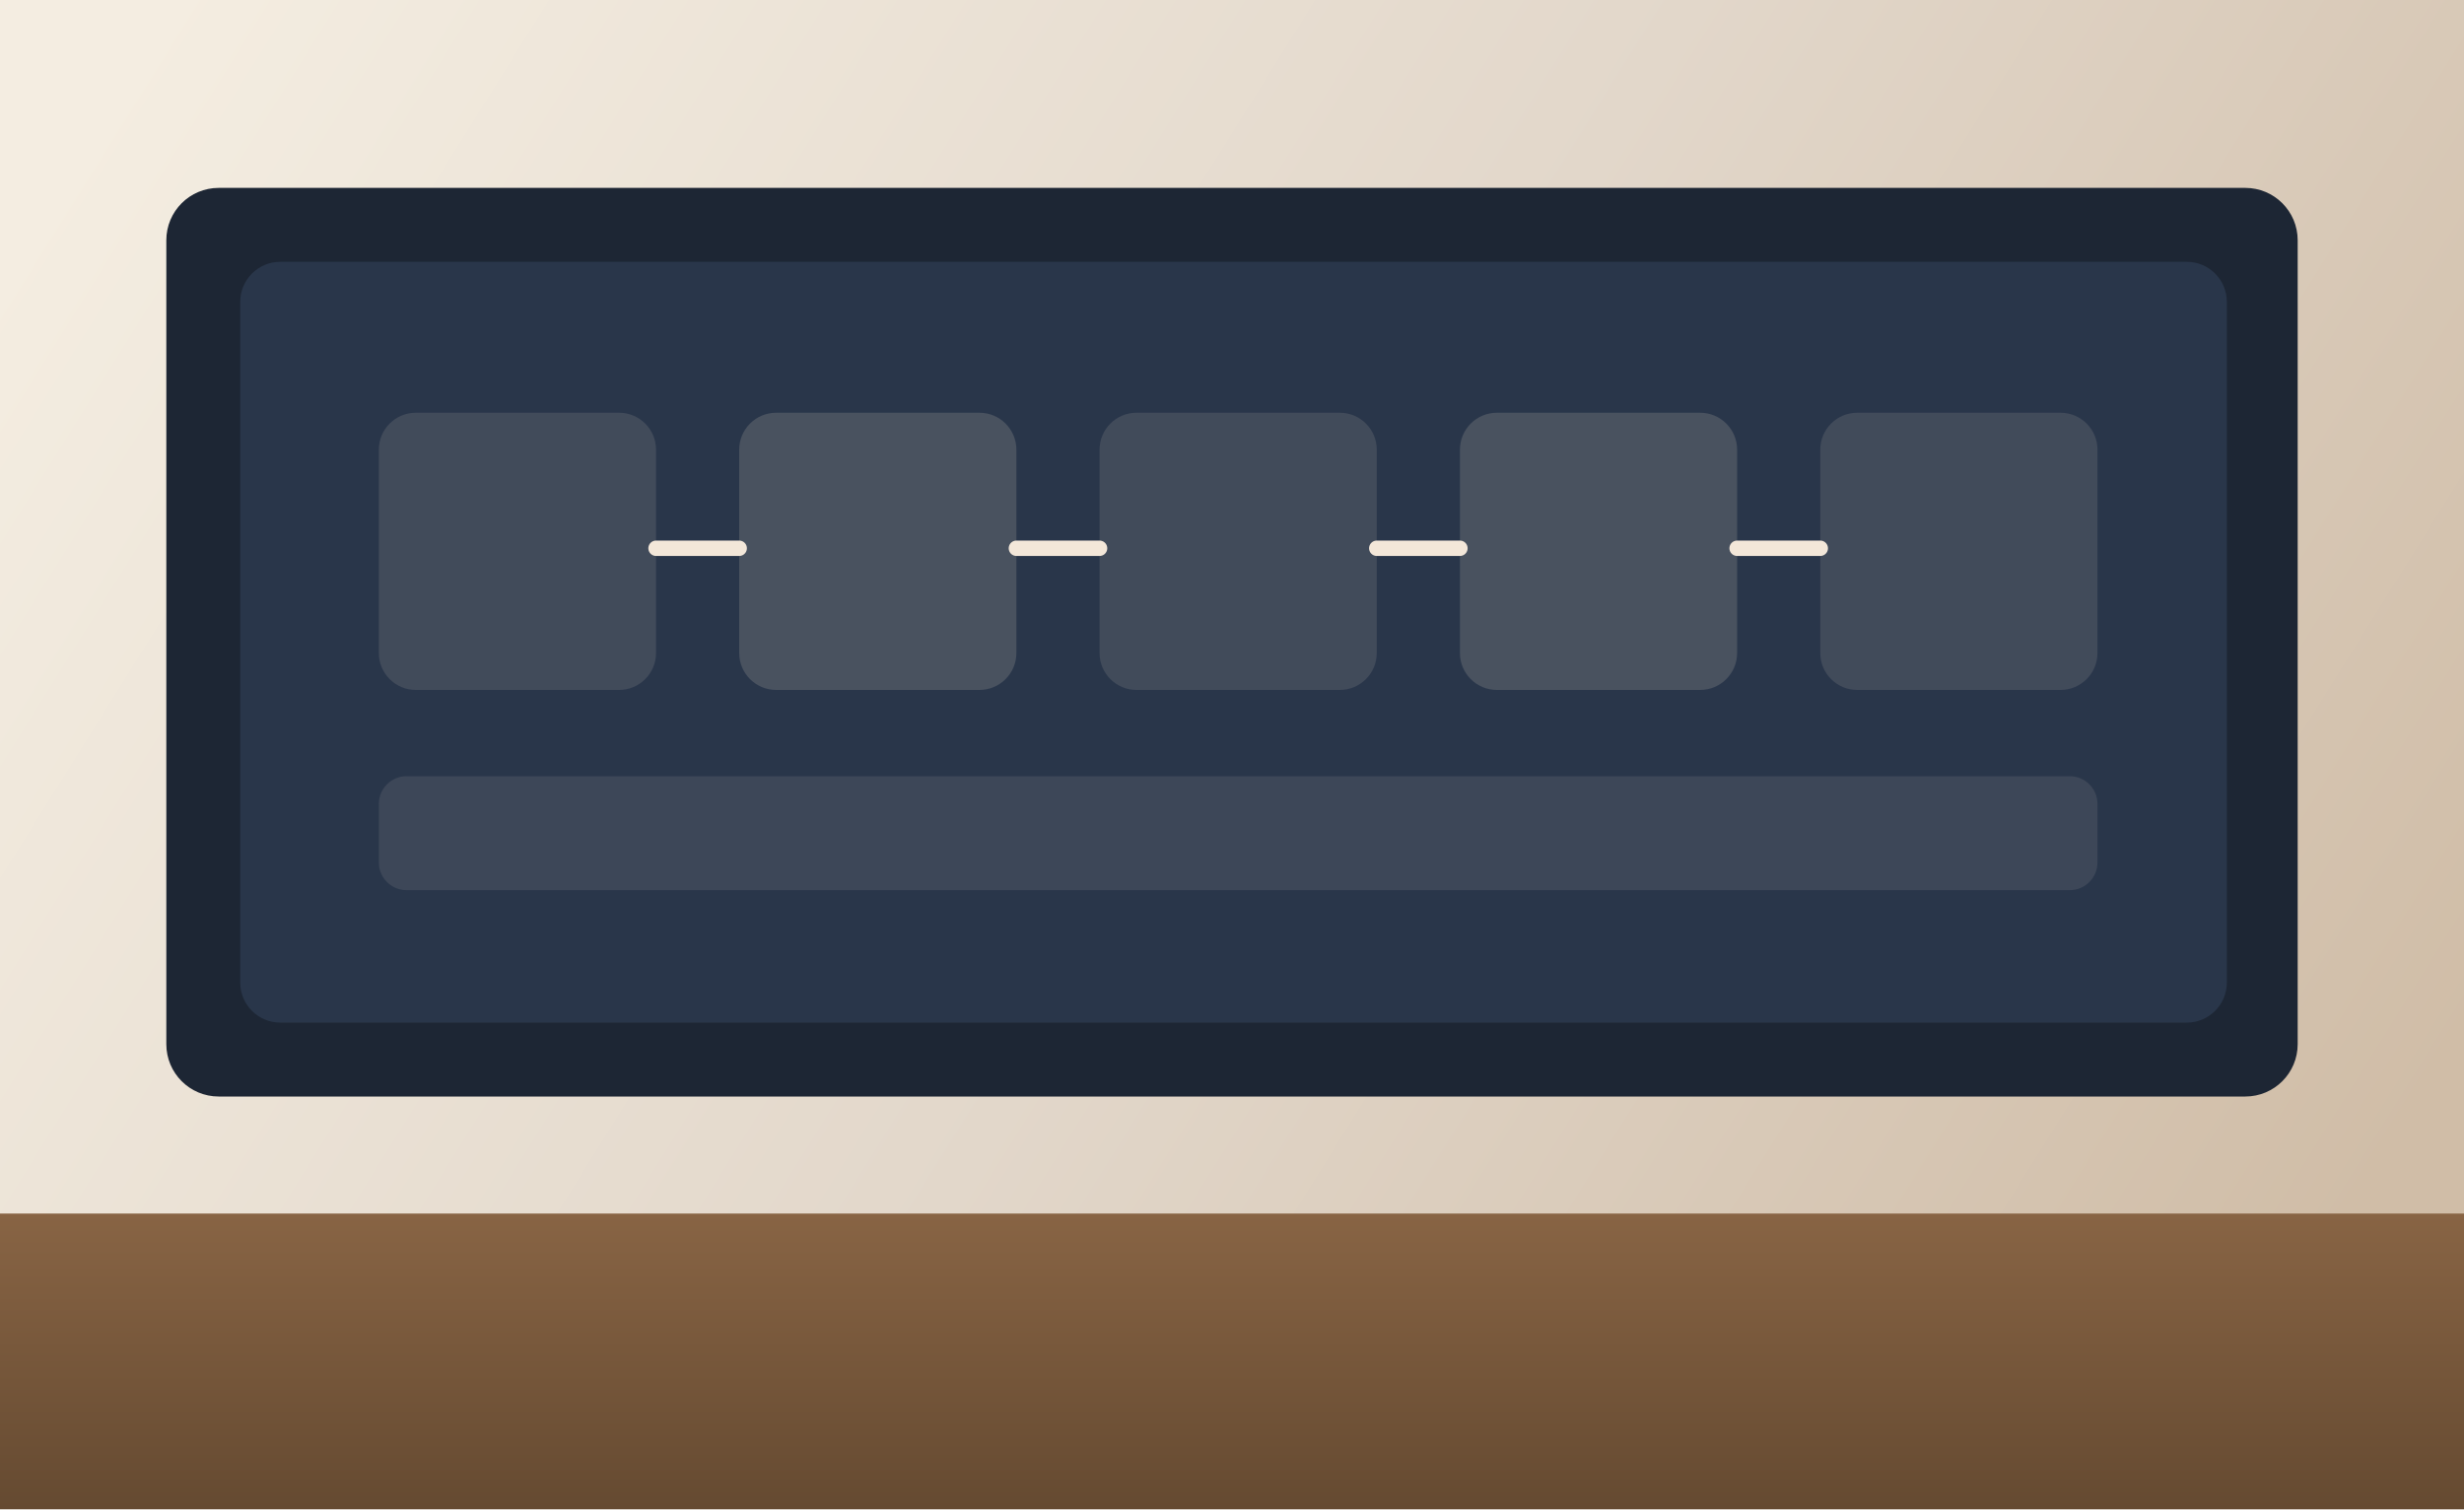
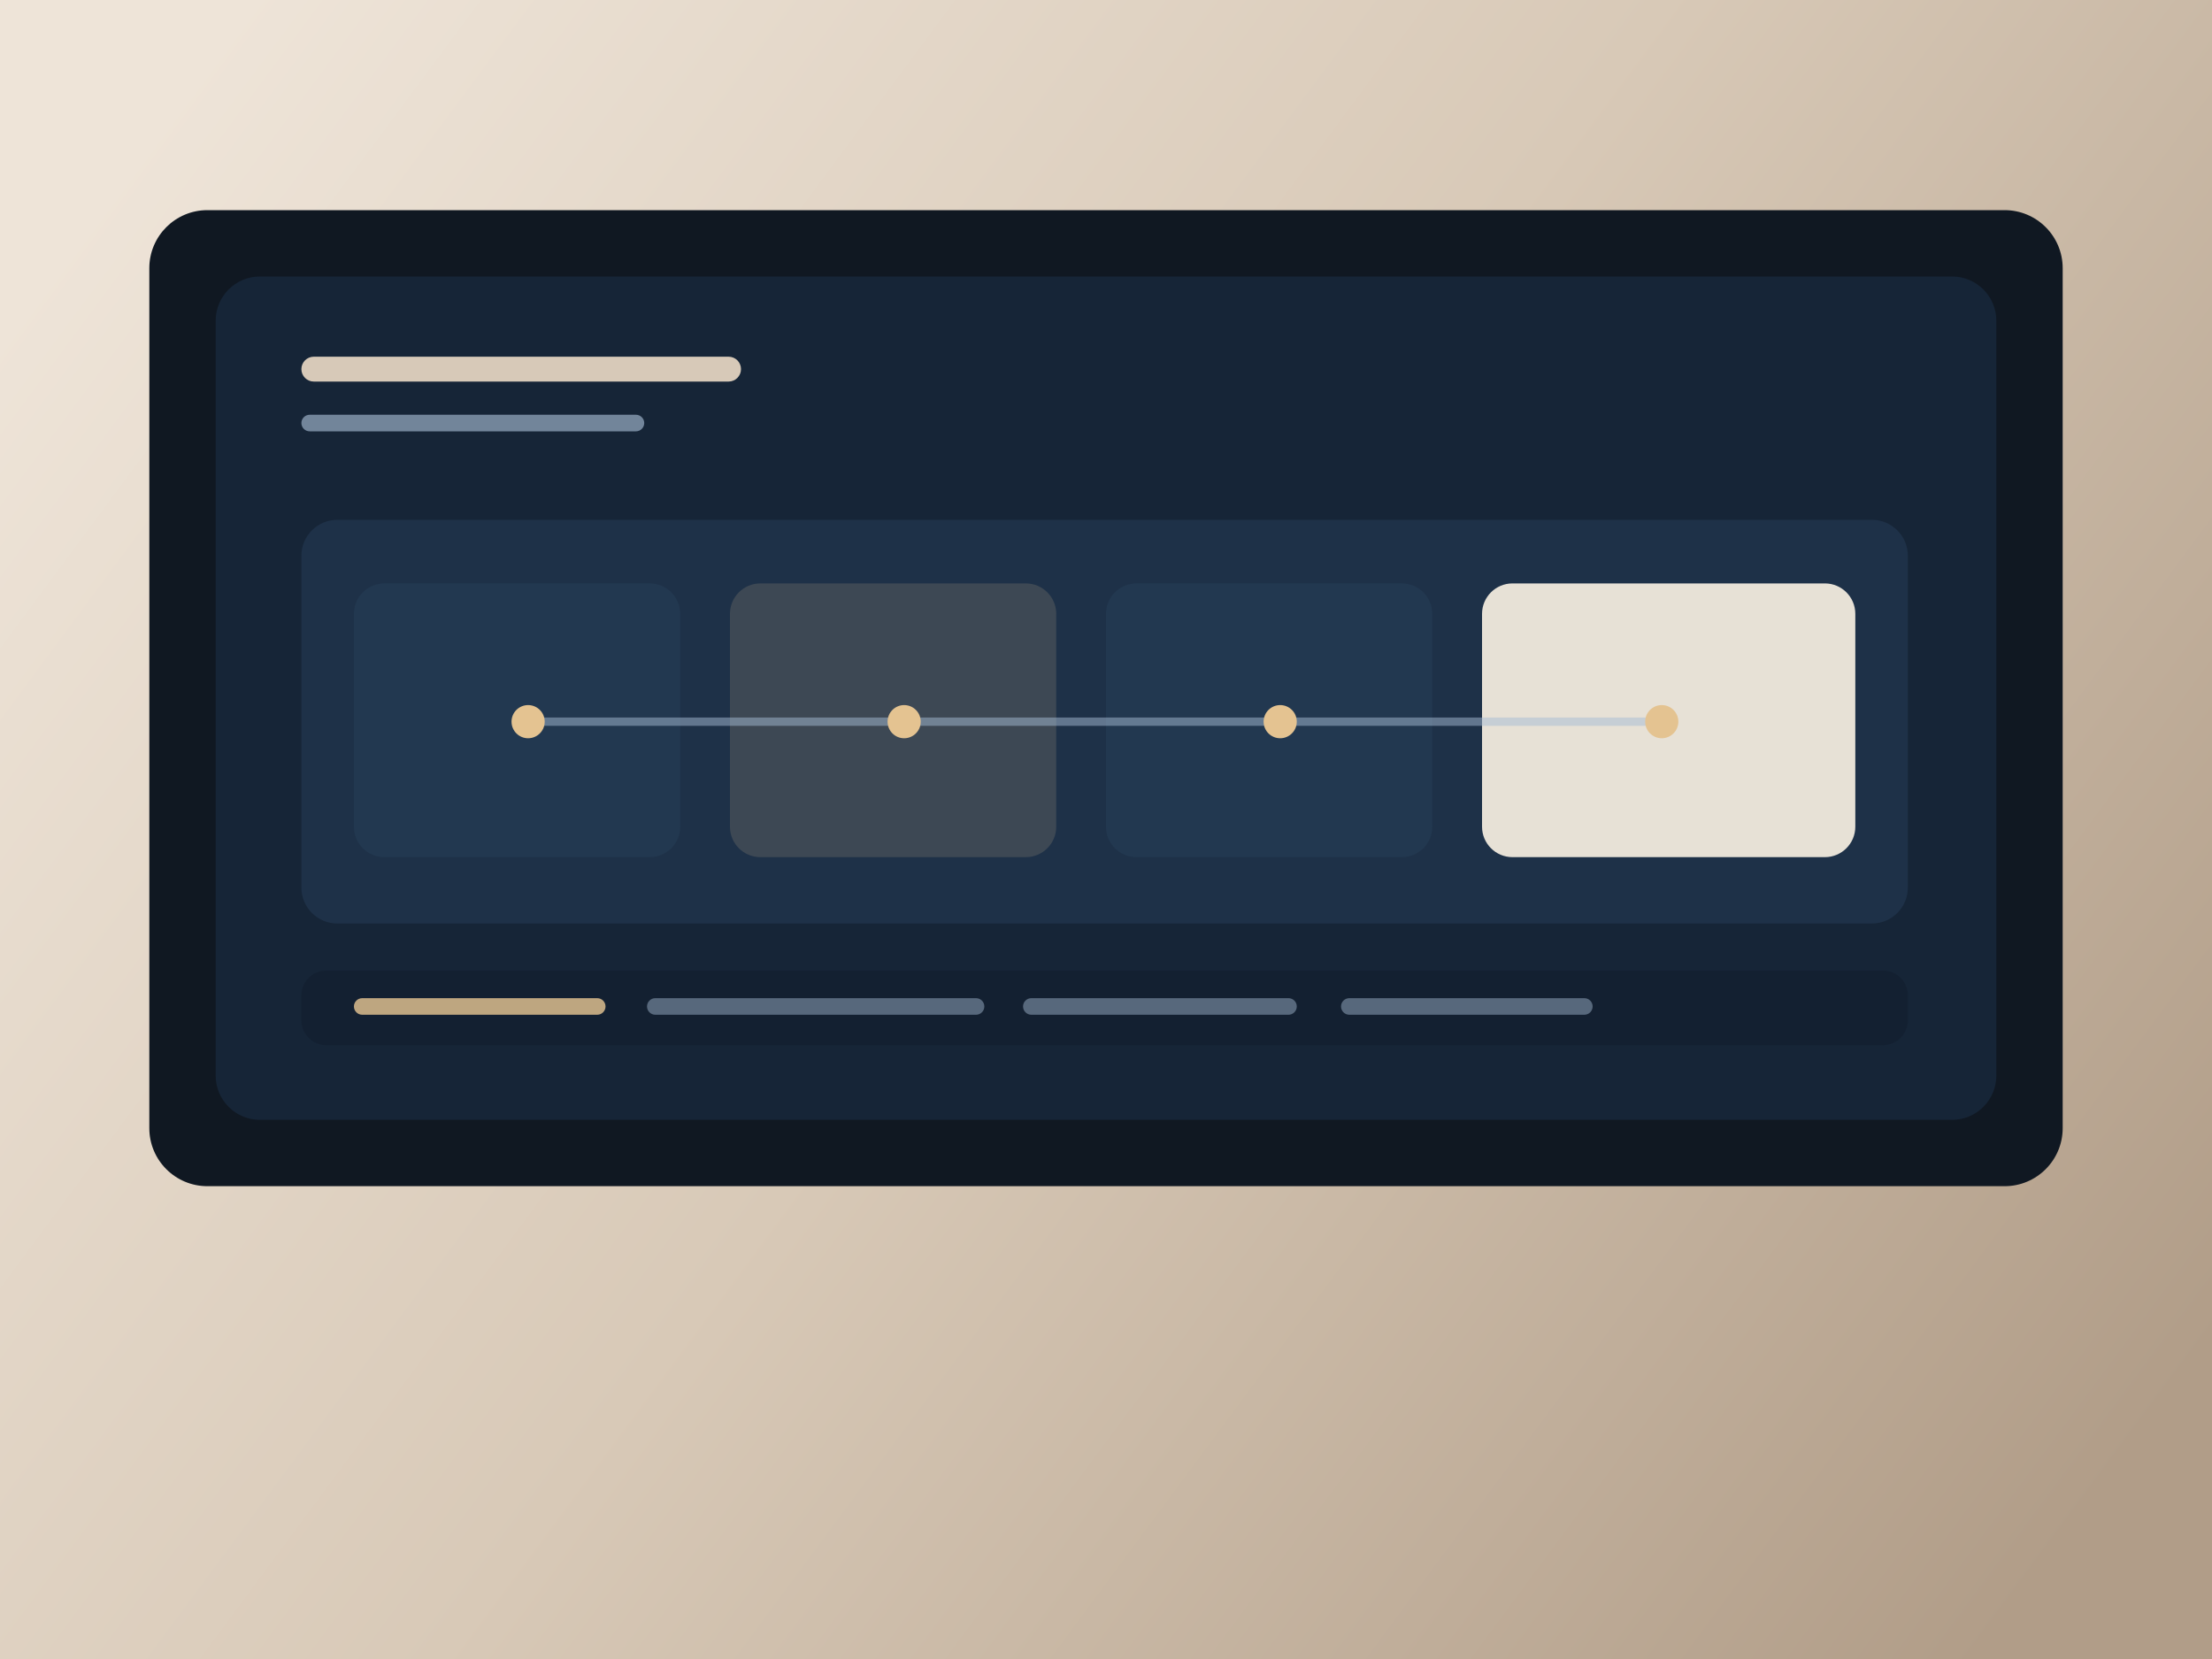
- <svg xmlns="http://www.w3.org/2000/svg" width="1600" height="980" viewBox="0 0 1600 980" fill="none">
-   <rect width="1600" height="980" fill="url(#bg)" />
-   <rect x="108" y="122" width="1384" height="590" rx="34" fill="#1D2634" />
-   <rect x="156" y="170" width="1290" height="494" rx="26" fill="#29364A" />
-   <rect x="246" y="268" width="180" height="180" rx="24" fill="#F1E3D3" fill-opacity="0.12" />
-   <rect x="480" y="268" width="180" height="180" rx="24" fill="#F1E3D3" fill-opacity="0.16" />
-   <rect x="714" y="268" width="180" height="180" rx="24" fill="#F1E3D3" fill-opacity="0.12" />
-   <rect x="948" y="268" width="180" height="180" rx="24" fill="#F1E3D3" fill-opacity="0.16" />
-   <rect x="1182" y="268" width="180" height="180" rx="24" fill="#F1E3D3" fill-opacity="0.12" />
-   <path d="M426 356H480" stroke="#F3E7D9" stroke-width="10" stroke-linecap="round" />
-   <path d="M660 356H714" stroke="#F3E7D9" stroke-width="10" stroke-linecap="round" />
-   <path d="M894 356H948" stroke="#F3E7D9" stroke-width="10" stroke-linecap="round" />
-   <path d="M1128 356H1182" stroke="#F3E7D9" stroke-width="10" stroke-linecap="round" />
-   <rect x="246" y="504" width="1116" height="74" rx="18" fill="#F1E3D3" fill-opacity="0.1" />
-   <rect x="0" y="788" width="1600" height="192" fill="url(#desk)" />
+ <svg xmlns="http://www.w3.org/2000/svg" width="1600" height="1200" viewBox="0 0 1600 1200" fill="none">
+   <rect width="1600" height="1200" fill="url(#bg)" />
+   <rect x="108" y="152" width="1384" height="706" rx="42" fill="#101822" />
+   <rect x="156" y="200" width="1288" height="610" rx="32" fill="#162537" />
+   <rect x="218" y="258" width="318" height="18" rx="9" fill="#F0DFCA" fill-opacity="0.88" />
+   <rect x="218" y="300" width="248" height="12" rx="6" fill="#9EB2CA" fill-opacity="0.68" />
+   <rect x="218" y="376" width="1162" height="292" rx="26" fill="#1E3148" />
+   <rect x="256" y="422" width="236" height="198" rx="22" fill="#223850" />
+   <rect x="528" y="422" width="236" height="198" rx="22" fill="#E4C391" fill-opacity="0.16" />
+   <rect x="800" y="422" width="236" height="198" rx="22" fill="#223850" />
+   <rect x="1072" y="422" width="270" height="198" rx="22" fill="#F3ECDF" fill-opacity="0.94" />
+   <path d="M382 522H646" stroke="#A7BCD4" stroke-opacity="0.5" stroke-width="6" stroke-linecap="round" />
+   <path d="M654 522H918" stroke="#A7BCD4" stroke-opacity="0.5" stroke-width="6" stroke-linecap="round" />
+   <path d="M926 522H1202" stroke="#A7BCD4" stroke-opacity="0.5" stroke-width="6" stroke-linecap="round" />
+   <circle cx="382" cy="522" r="12" fill="#E4C391" />
+   <circle cx="654" cy="522" r="12" fill="#E4C391" />
+   <circle cx="926" cy="522" r="12" fill="#E4C391" />
+   <circle cx="1202" cy="522" r="12" fill="#E4C391" />
+   <rect x="218" y="702" width="1162" height="54" rx="18" fill="#132031" />
+   <rect x="256" y="722" width="182" height="12" rx="6" fill="#E4C391" fill-opacity="0.82" />
+   <rect x="468" y="722" width="244" height="12" rx="6" fill="#A8BDD4" fill-opacity="0.46" />
+   <rect x="740" y="722" width="198" height="12" rx="6" fill="#A8BDD4" fill-opacity="0.46" />
+   <rect x="970" y="722" width="182" height="12" rx="6" fill="#A8BDD4" fill-opacity="0.46" />
  <defs>
-     <linearGradient id="bg" x1="74" y1="54" x2="1450" y2="914" gradientUnits="userSpaceOnUse">
-       <stop stop-color="#F4EDE1" />
-       <stop offset="0.52" stop-color="#E2D7CA" />
-       <stop offset="1" stop-color="#D0BDA7" />
-     </linearGradient>
-     <linearGradient id="desk" x1="800" y1="788" x2="800" y2="980" gradientUnits="userSpaceOnUse">
-       <stop stop-color="#886444" />
-       <stop offset="1" stop-color="#654A31" />
+     <linearGradient id="bg" x1="108" y1="92" x2="1492" y2="1118" gradientUnits="userSpaceOnUse">
+       <stop stop-color="#EEE4D8" />
+       <stop offset="0.48" stop-color="#D8C9B7" />
+       <stop offset="1" stop-color="#B19D88" />
    </linearGradient>
  </defs>
</svg>
